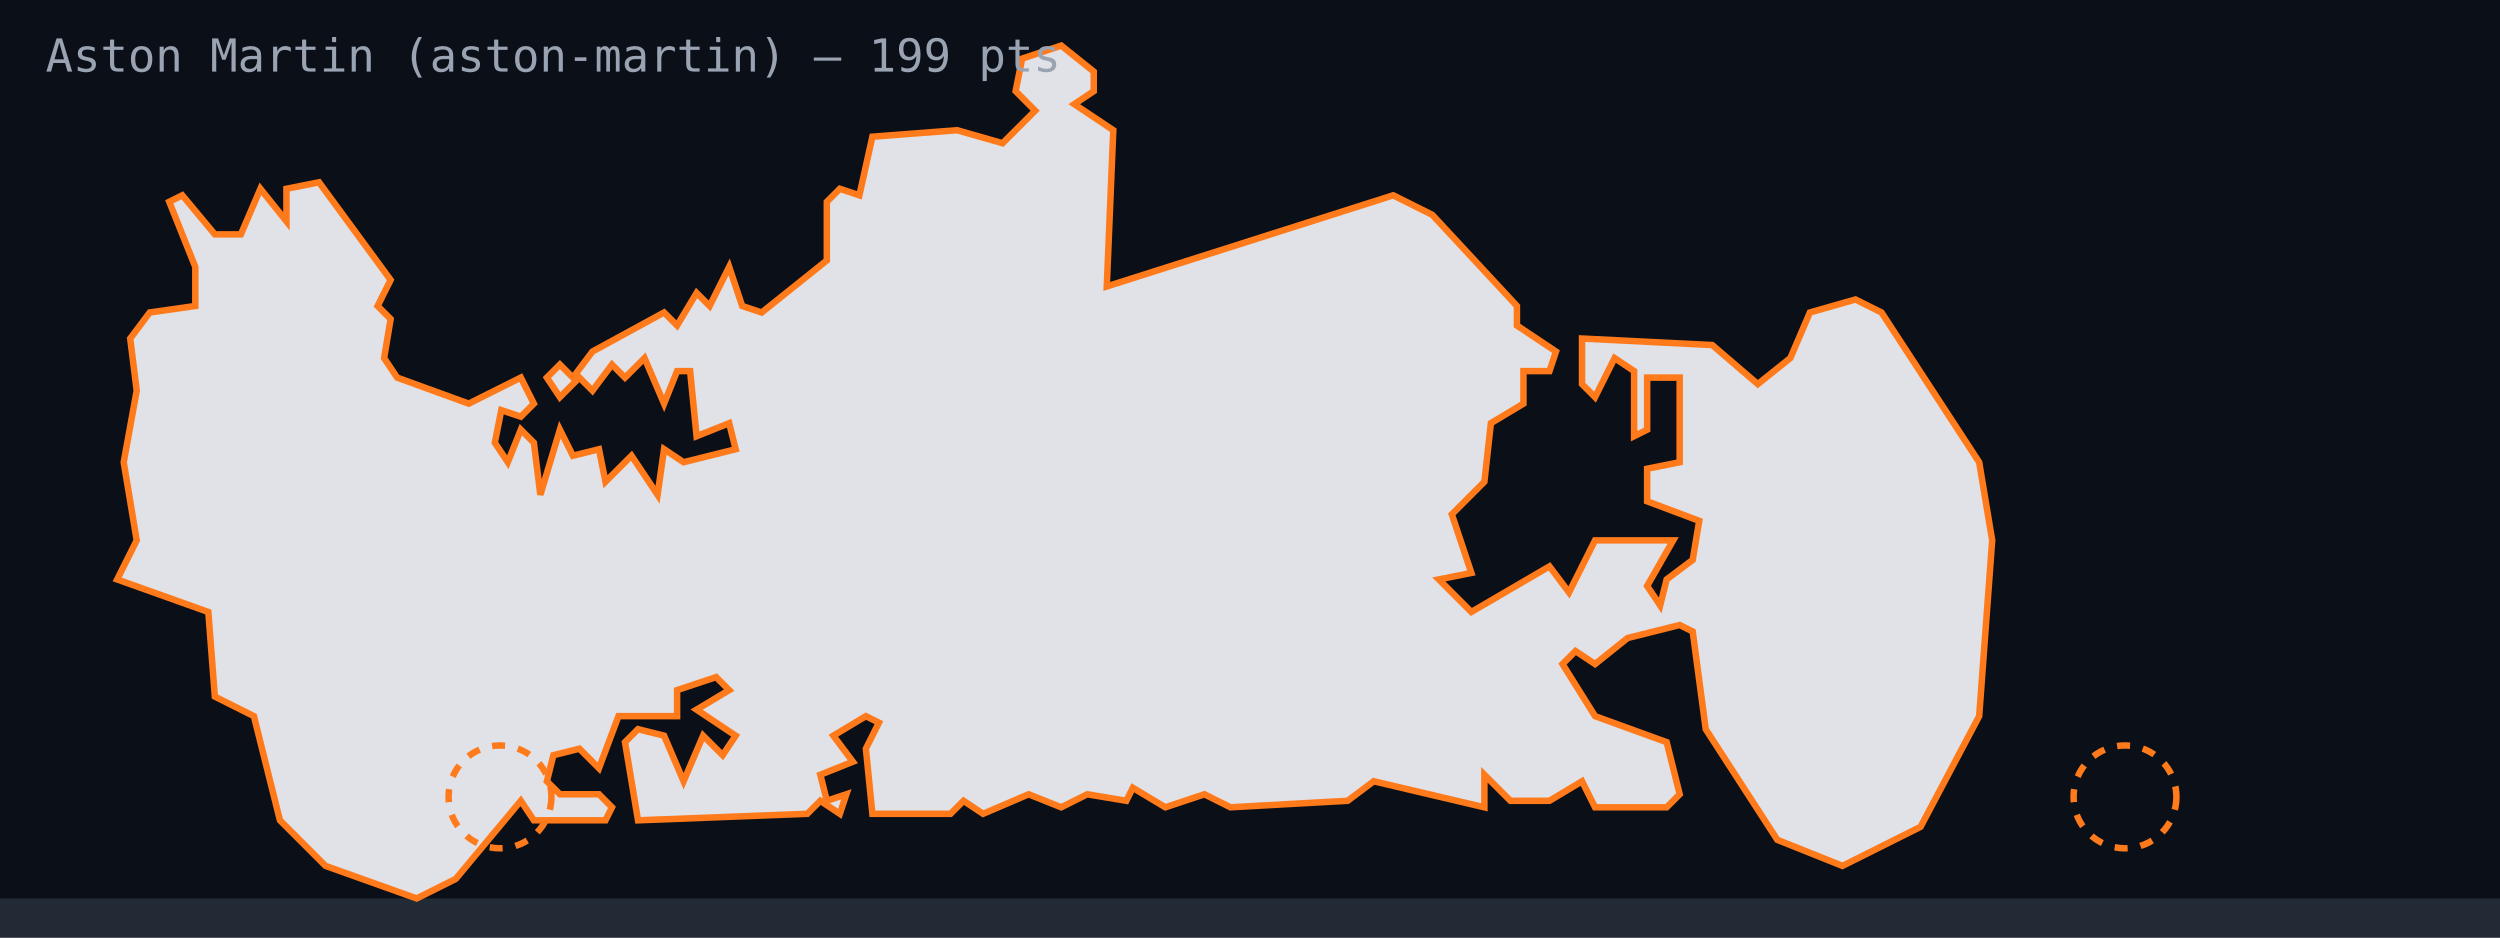
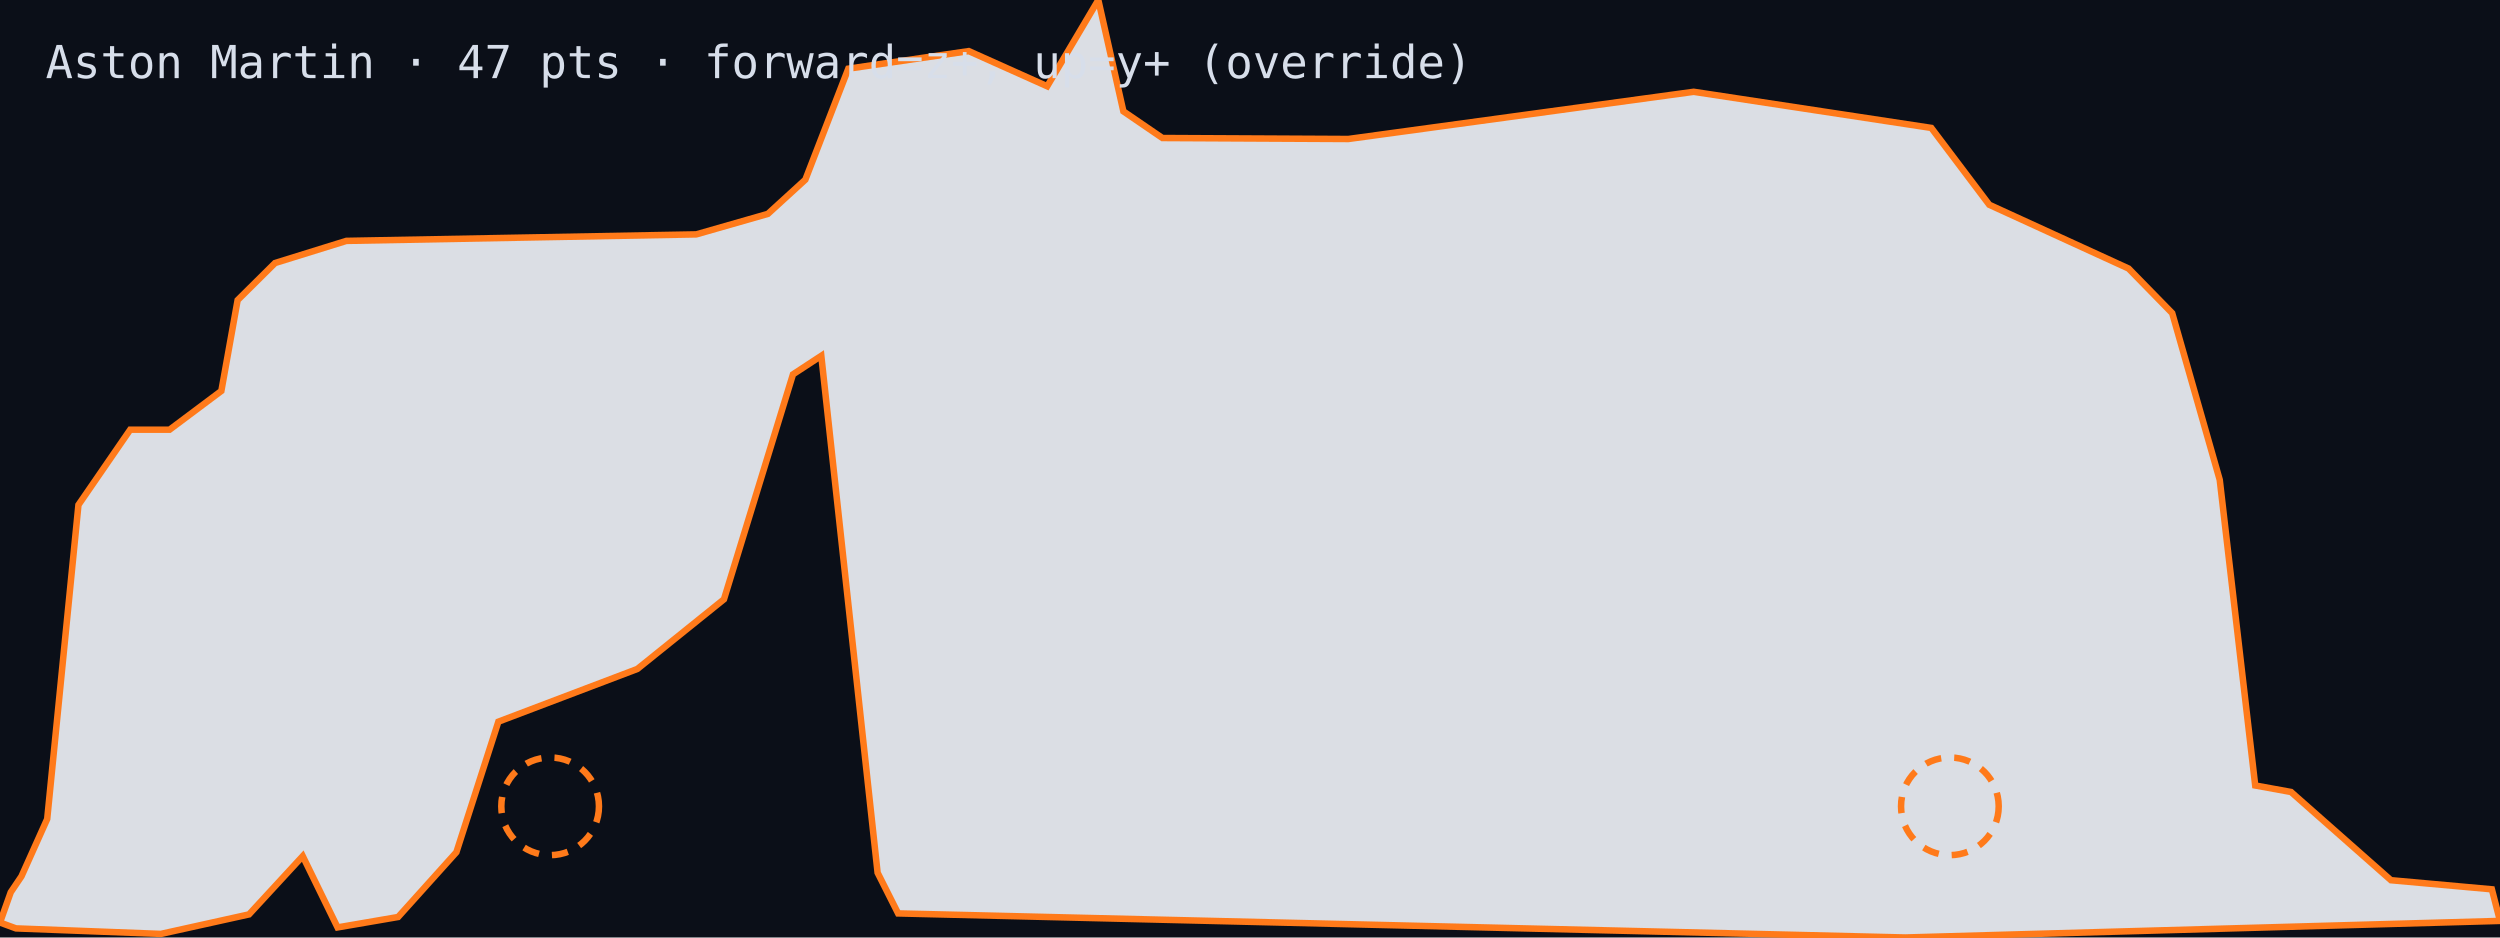
<svg xmlns="http://www.w3.org/2000/svg" viewBox="0 0 768 288">
  <rect width="768" height="288" fill="#0b0f18" />
-   <g>
-     <rect x="0" y="276" width="768" height="12" fill="#222a36" />
-     <polygon points="326.0,14.0 314.0,18.0 312.0,28.0 318.0,34.0 308.0,44.0 294.0,40.0 268.0,42.0 264.0,60.0 258.0,58.0 254.0,62.0 254.0,80.0 234.0,96.0 228.0,94.0 224.0,82.0 218.0,94.0 214.0,90.0 208.0,100.0 204.0,96.0 182.0,108.0 176.0,116.0 172.0,112.0 168.0,116.0 172.0,122.0 178.0,116.0 182.0,120.0 188.0,112.0 192.0,116.0 198.0,110.0 204.0,124.0 208.0,114.0 212.0,114.0 214.0,134.0 224.0,130.0 226.0,138.0 210.0,142.0 204.0,138.0 202.0,152.0 194.0,140.0 186.0,148.0 184.0,138.0 176.0,140.0 172.0,132.0 166.0,152.0 164.0,136.0 160.0,132.0 156.0,142.0 152.0,136.0 154.0,126.0 160.0,128.0 164.0,124.0 160.0,116.0 144.0,124.0 122.0,116.0 118.0,110.0 120.0,98.0 116.0,94.0 120.0,86.0 98.0,56.0 88.0,58.0 88.0,68.0 80.0,58.0 74.0,72.0 66.0,72.0 56.0,60.0 52.0,62.0 60.0,82.0 60.0,94.0 46.0,96.0 40.0,104.0 42.0,120.0 38.0,142.0 42.0,166.0 36.0,178.0 64.0,188.0 66.0,214.0 78.0,220.0 86.0,252.0 100.0,266.0 128.0,276.0 140.0,270.0 160.0,246.0 164.0,252.0 186.0,252.0 188.0,248.0 184.0,244.0 172.0,244.0 168.0,240.0 170.0,232.0 178.0,230.0 184.0,236.0 190.0,220.0 208.0,220.0 208.0,212.0 220.0,208.0 224.0,212.0 214.0,218.0 226.0,226.0 222.0,232.0 216.0,226.0 210.0,240.0 204.0,226.0 196.0,224.0 192.0,228.0 196.0,252.0 248.0,250.0 252.0,246.0 258.0,250.0 260.0,244.0 254.0,246.0 252.0,238.0 262.0,234.0 256.0,226.0 266.0,220.0 270.0,222.0 266.0,230.0 268.0,250.0 292.0,250.0 296.0,246.0 302.0,250.0 316.0,244.0 326.0,248.0 334.0,244.0 346.0,246.0 348.0,242.0 358.0,248.0 370.0,244.0 378.0,248.0 414.0,246.0 422.0,240.0 456.0,248.0 456.0,238.0 464.0,246.0 476.0,246.0 486.0,240.0 490.0,248.0 512.0,248.0 516.0,244.0 512.0,228.0 490.0,220.0 480.0,204.0 484.0,200.0 490.0,204.0 500.0,196.0 516.0,192.0 520.0,194.0 524.0,224.0 546.0,258.0 566.0,266.0 590.0,254.0 608.0,220.0 612.0,166.0 608.0,142.0 578.0,96.0 570.0,92.0 556.0,96.0 550.0,110.0 540.0,118.0 526.0,106.0 486.0,104.0 486.0,118.0 490.0,122.0 496.0,110.0 502.0,114.0 502.0,134.0 506.0,132.0 506.0,116.0 516.0,116.0 516.0,142.0 506.0,144.0 506.0,154.0 522.0,160.0 520.0,172.0 512.0,178.0 510.0,186.0 506.0,180.0 514.0,166.0 490.0,166.0 482.0,182.0 476.0,174.0 452.0,188.0 442.0,178.0 452.0,176.0 446.0,158.0 456.0,148.0 458.0,130.0 468.0,124.0 468.0,114.0 476.0,114.0 478.0,108.0 466.0,100.0 466.0,94.0 440.0,66.0 428.0,60.0 340.0,88.0 342.0,40.0 330.0,32.0 336.0,28.0 336.0,22.0 326.0,14.0" fill="rgba(247,250,255,0.9)" stroke="#ff7a1a" stroke-width="2" />
-     <circle cx="652.8" cy="244.8" r="15.8" fill="none" stroke="#ff7a1a" stroke-width="2" stroke-dasharray="4 4" />
-     <circle cx="153.6" cy="244.8" r="15.8" fill="none" stroke="#ff7a1a" stroke-width="2" stroke-dasharray="4 4" />
-     <text x="14" y="22" fill="#9aa3b2" font-family="monospace" font-size="14">Aston Martin (aston-martin) — 199 pts</text>
-   </g>
+   <polygon points="6.6,269.2 14.5,251.6 24.1,155.1 40.0,132.0 52.1,132.0 68.0,120.1 73.0,92.2 84.5,80.8 106.4,74.0 213.9,72.0 235.9,65.7 247.4,55.2 260.6,21.1 297.6,15.7 321.7,26.5 337.4,0.0 345.1,34.2 357.1,42.4 414.2,42.7 520.3,28.2 593.3,39.3 611.1,62.9 653.9,82.5 667.3,96.2 681.9,147.4 692.8,241.3 703.8,243.3 734.5,270.4 765.5,273.2 768.0,282.9 585.3,288.0 275.9,280.6 269.6,268.1 252.3,109.3 243.6,115.0 222.4,184.1 195.8,205.5 153.1,221.7 140.2,261.8 122.3,281.7 103.7,284.9 93.0,263.0 76.5,280.9 49.4,286.9 4.9,285.2 0.0,283.4 3.3,274.1" fill="rgba(247,250,255,0.88)" stroke="#ff7a1a" stroke-width="2" />
+   <circle cx="169.0" cy="247.7" r="15.0" fill="none" stroke="#ff7a1a" stroke-width="2" stroke-dasharray="5 4" />
+   <circle cx="599.0" cy="247.7" r="15.0" fill="none" stroke="#ff7a1a" stroke-width="2" stroke-dasharray="5 4" />
+   <text x="14" y="24" fill="#d7deea" font-family="monospace" font-size="14">Aston Martin · 47 pts · forward=z+, up=y+ (override)</text>
</svg>
